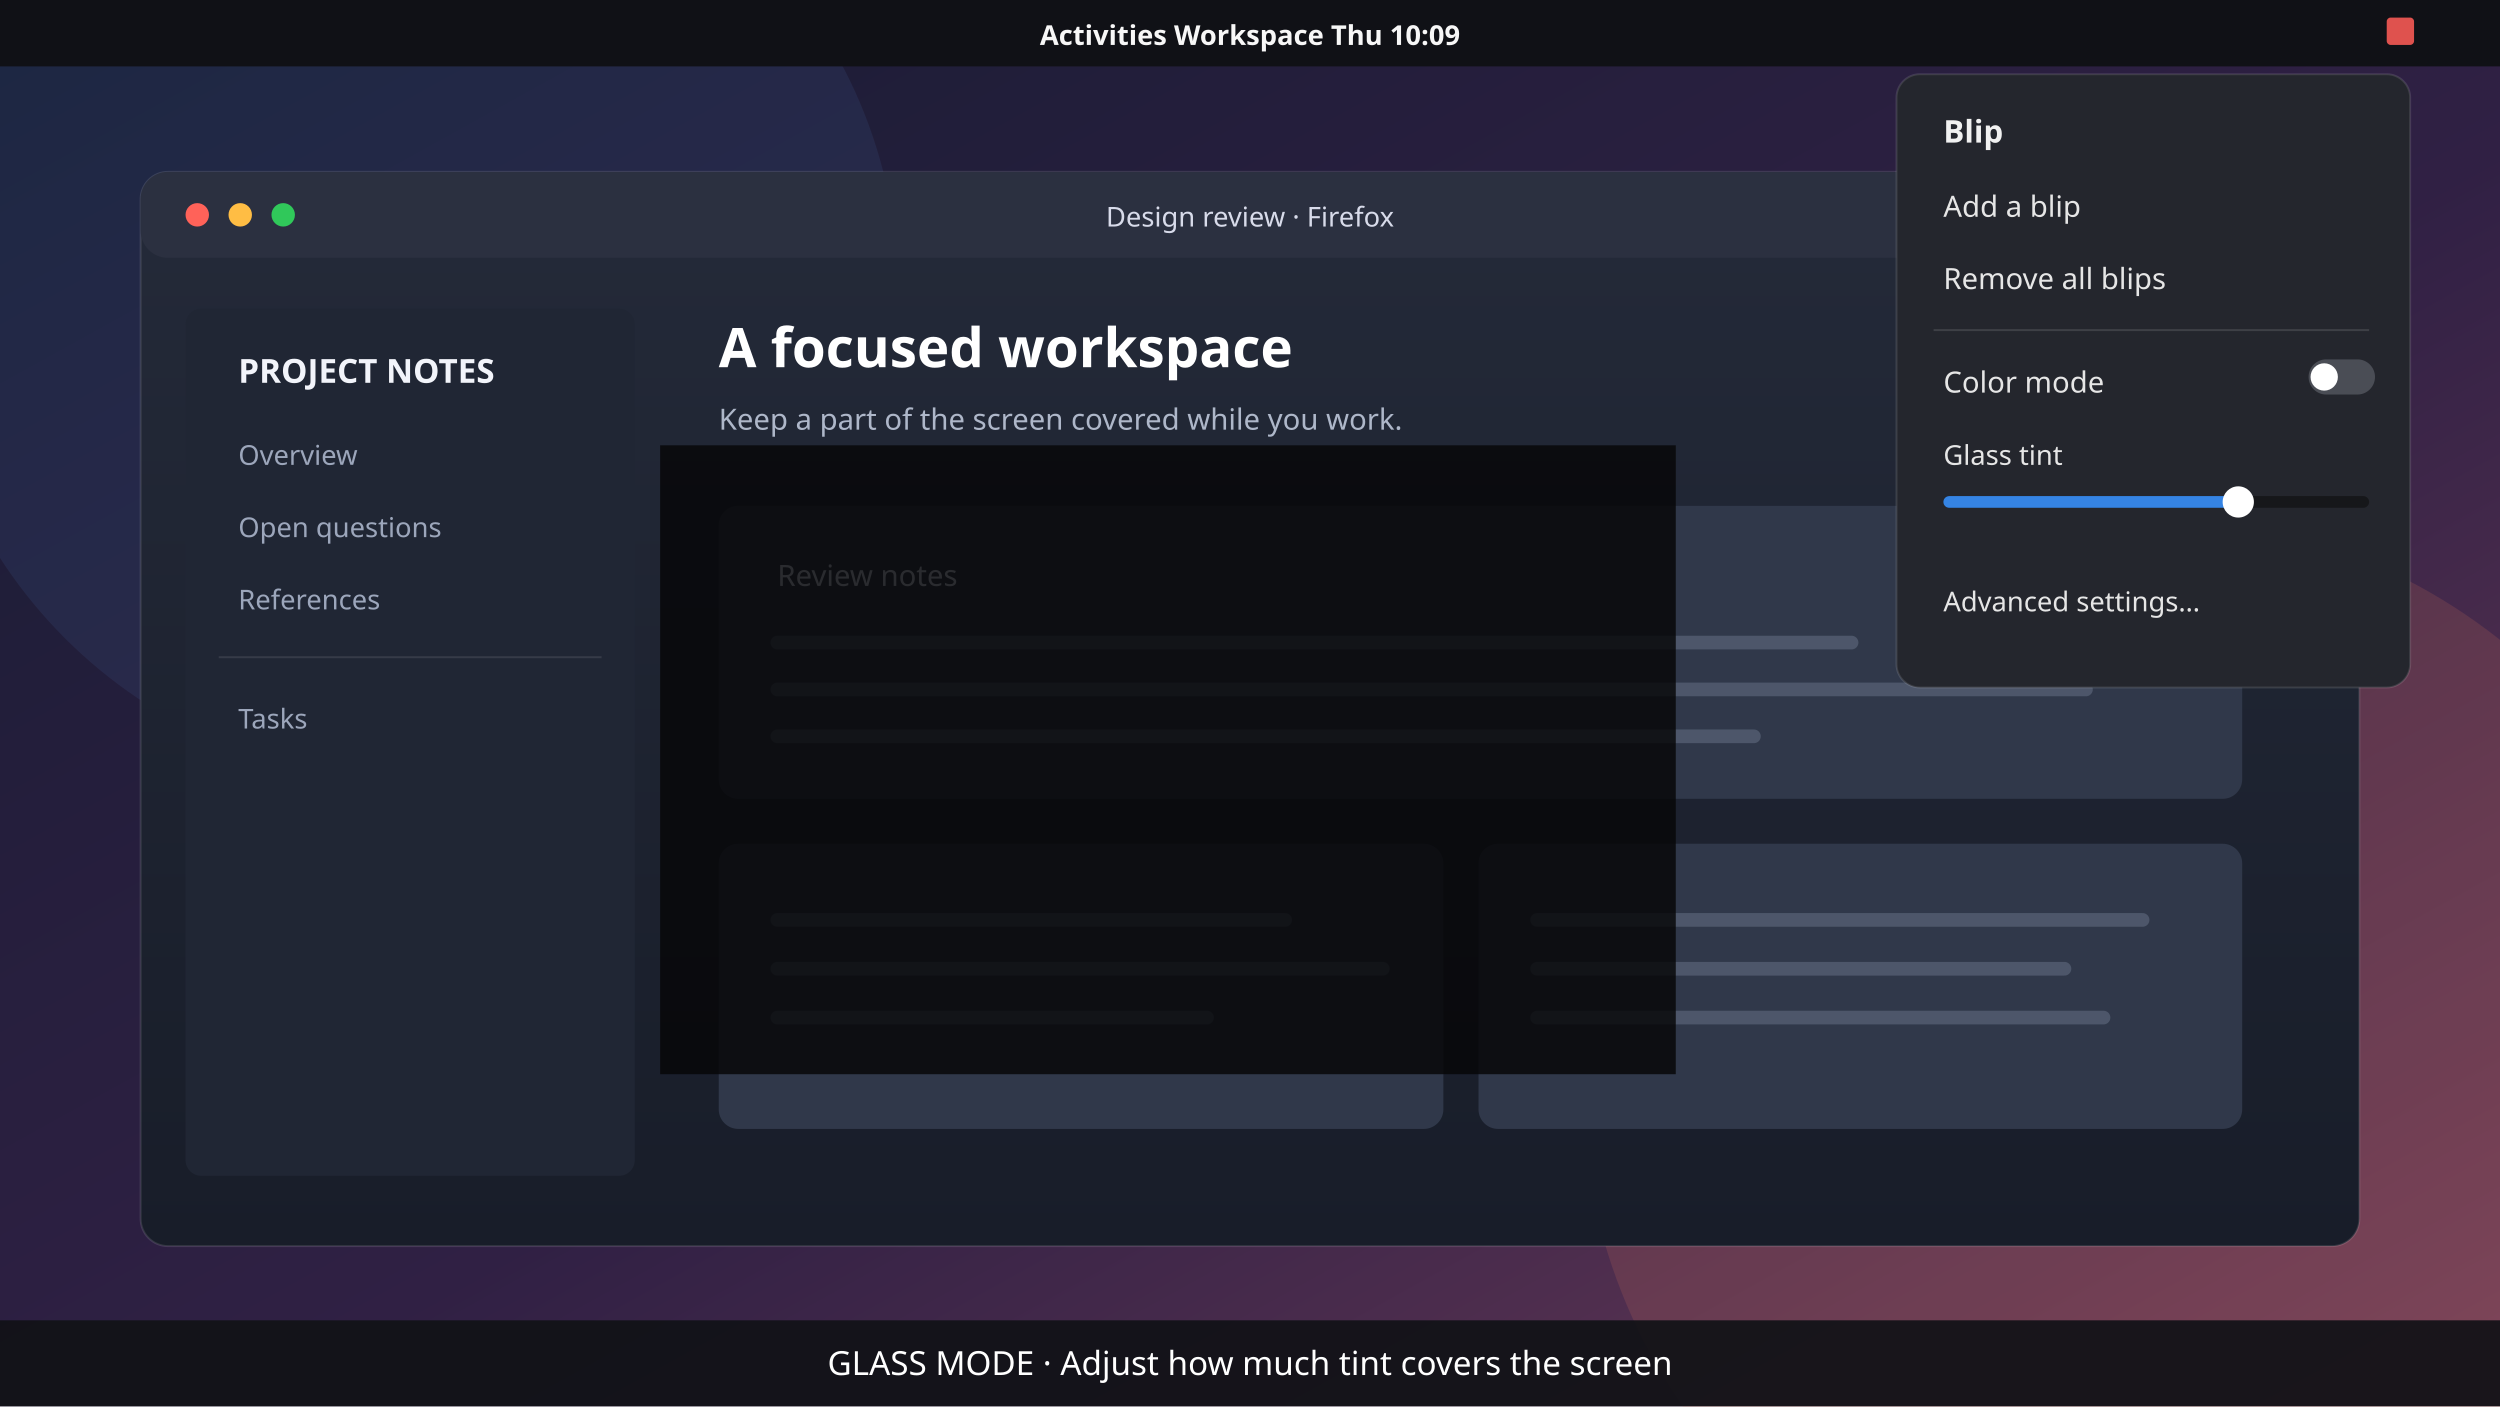
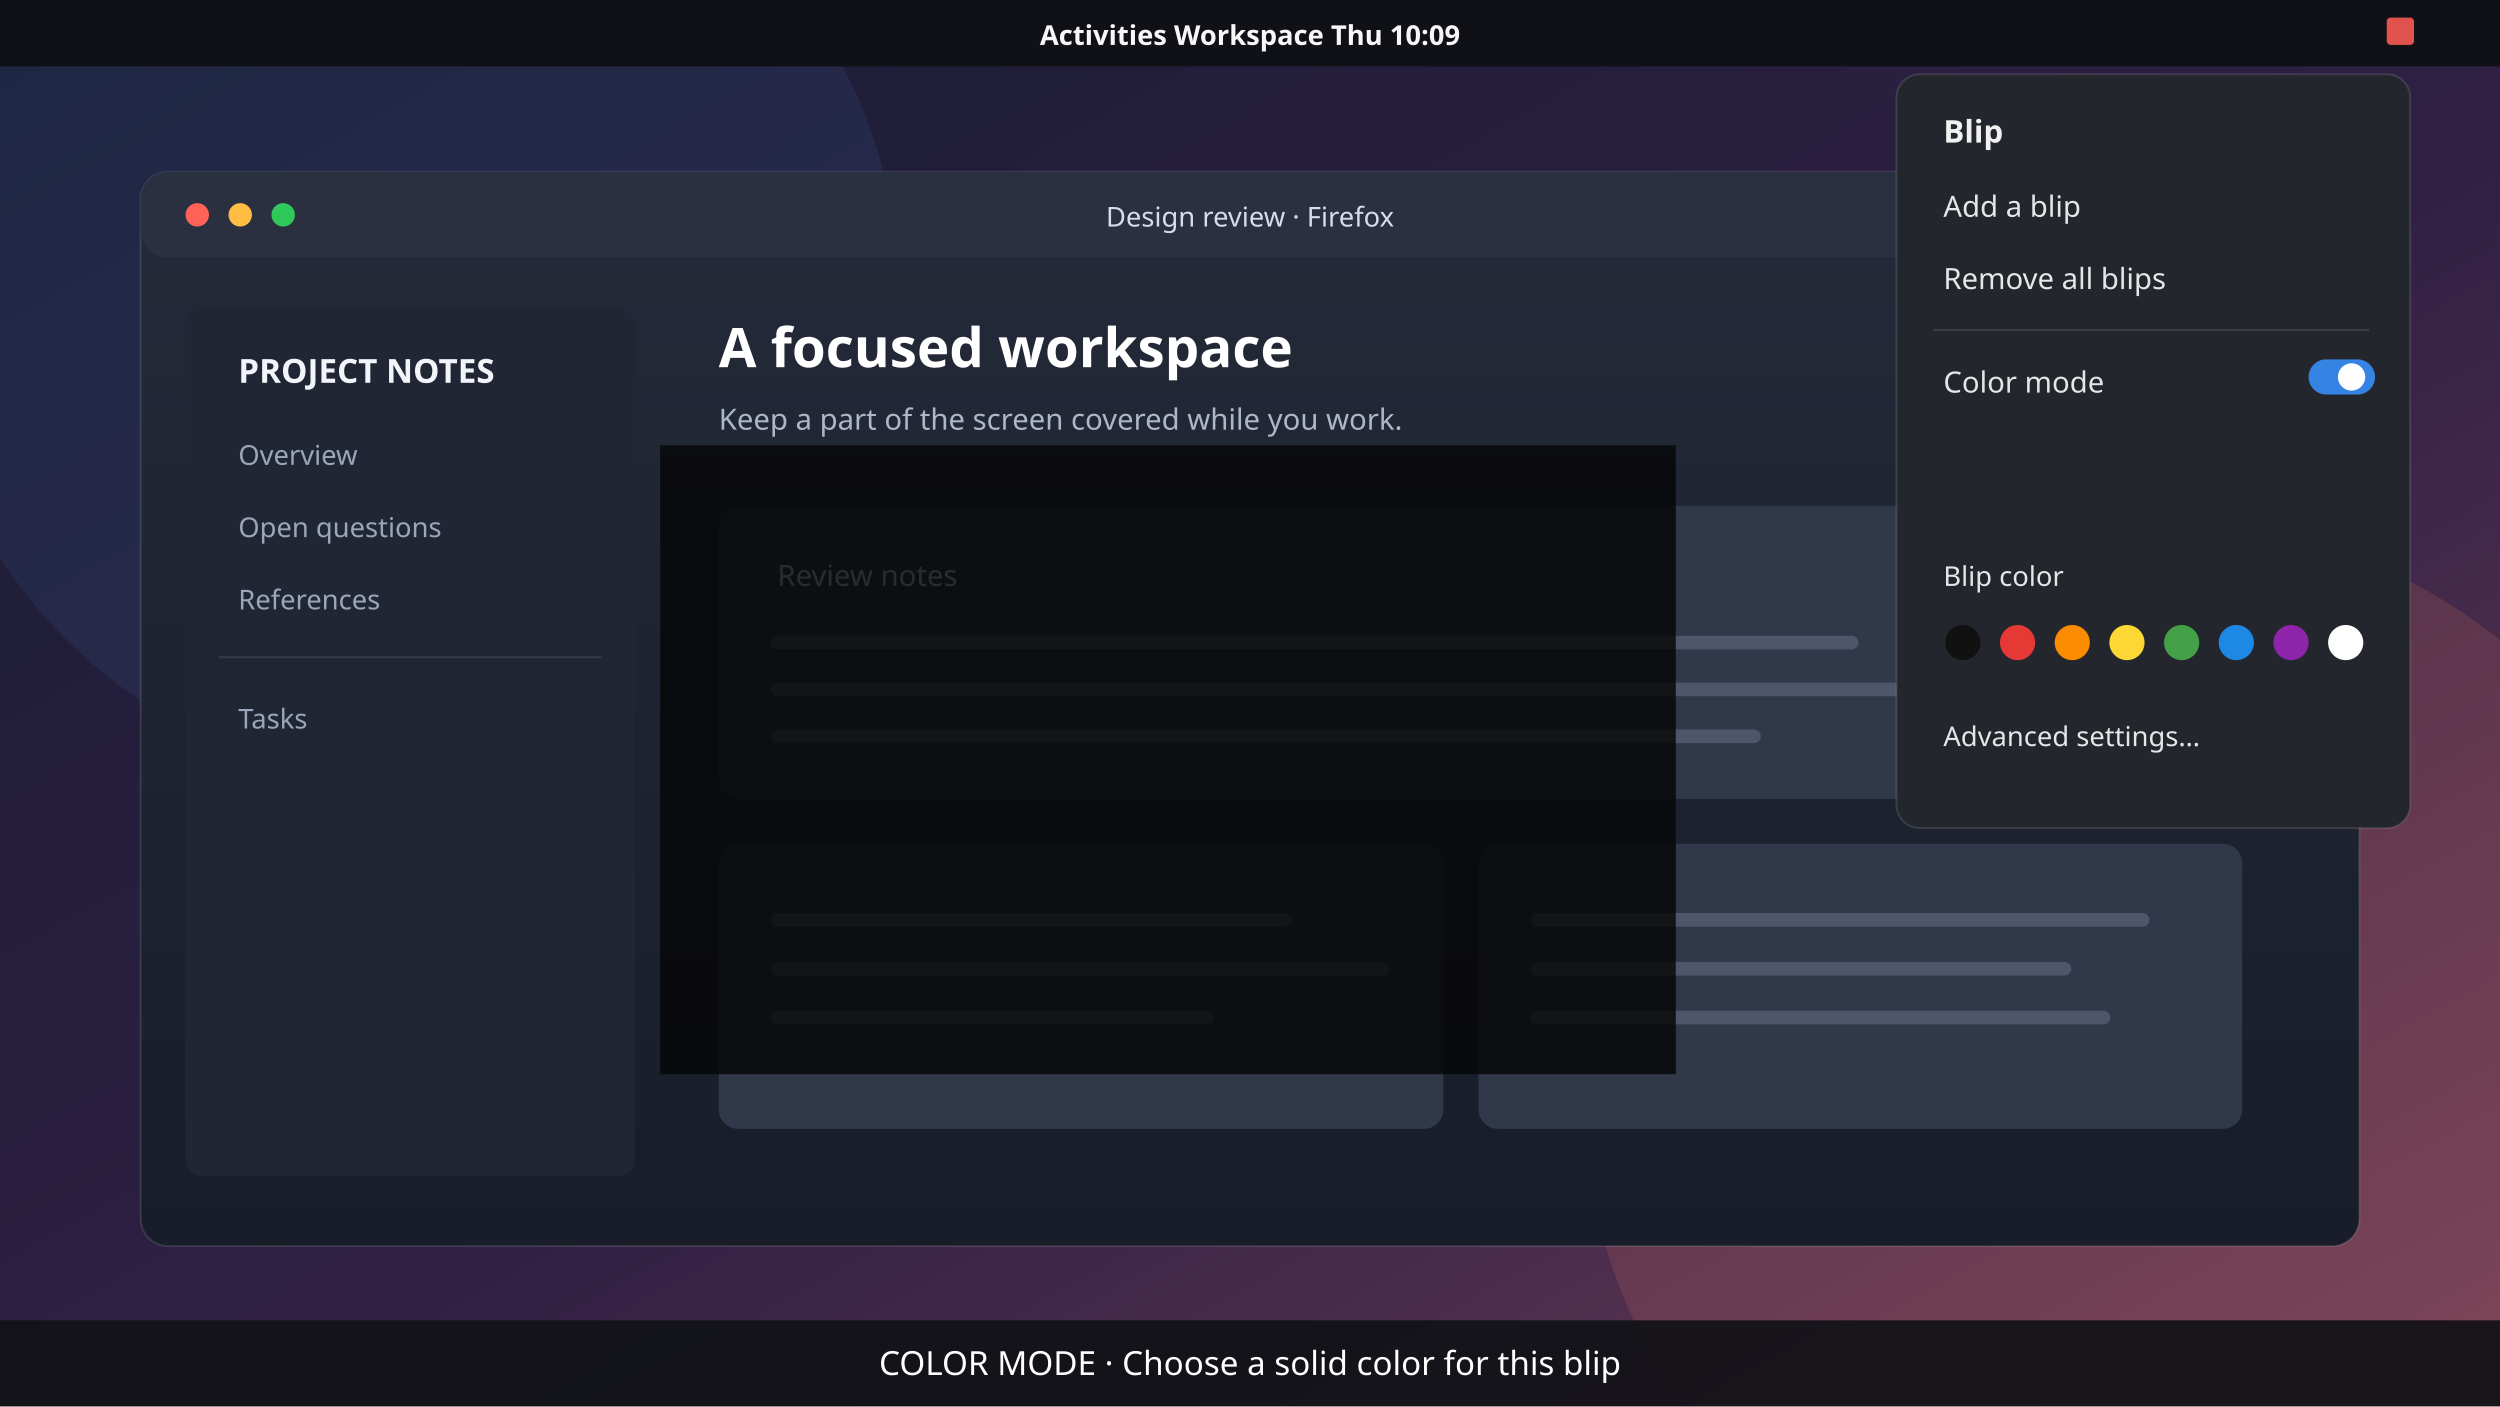
<svg xmlns="http://www.w3.org/2000/svg" width="1280" height="720" viewBox="0 0 1280 720">
  <defs>
    <linearGradient id="bg" x2="1" y2="1">
      <stop stop-color="#161c32" />
      <stop offset=".55" stop-color="#302044" />
      <stop offset="1" stop-color="#6c3b58" />
    </linearGradient>
    <linearGradient id="card" x2="0" y2="1">
      <stop stop-color="#242a39" />
      <stop offset="1" stop-color="#181d29" />
    </linearGradient>
  </defs>
  <rect width="1280" height="720" fill="url(#bg)" />
  <circle cx="1100" cy="555" r="290" fill="#ff895e" opacity=".13" />
  <circle cx="210" cy="150" r="250" fill="#6aa8ff" opacity=".08" />
  <rect width="1280" height="34" fill="#101116" />
  <text x="640" y="23" text-anchor="middle" fill="#f7f7f7" font-family="Cantarell, sans-serif" font-size="14" font-weight="700">Activities        Workspace                                            Thu 10:09</text>
  <rect x="1222" y="9" width="14" height="14" rx="2" fill="#df524e" />
  <rect x="72" y="88" width="1136" height="550" rx="14" fill="url(#card)" stroke="#ffffff" stroke-opacity=".12" />
  <rect x="72" y="88" width="1136" height="44" rx="14" fill="#2b3040" />
  <circle cx="101" cy="110" r="6" fill="#ff6259" />
  <circle cx="123" cy="110" r="6" fill="#ffbd44" />
  <circle cx="145" cy="110" r="6" fill="#30c85a" />
  <text x="640" y="116" text-anchor="middle" fill="#d8dbea" font-family="Cantarell, sans-serif" font-size="14">Design review · Firefox</text>
  <rect x="95" y="158" width="230" height="444" rx="8" fill="#202634" />
  <text x="122" y="196" fill="#f2f4fa" font-family="Cantarell, sans-serif" font-size="17" font-weight="700">PROJECT NOTES</text>
  <text x="122" y="238" fill="#9ca6bb" font-family="Cantarell, sans-serif" font-size="14">Overview</text>
  <text x="122" y="275" fill="#9ca6bb" font-family="Cantarell, sans-serif" font-size="14">Open questions</text>
  <text x="122" y="312" fill="#9ca6bb" font-family="Cantarell, sans-serif" font-size="14">References</text>
  <rect x="112" y="336" width="196" height="1" fill="#ffffff" opacity=".1" />
  <text x="122" y="373" fill="#9ca6bb" font-family="Cantarell, sans-serif" font-size="14">Tasks</text>
  <text x="368" y="188" fill="#ffffff" font-family="Cantarell, sans-serif" font-size="28" font-weight="700">A focused workspace</text>
  <text x="368" y="220" fill="#aeb7c9" font-family="Cantarell, sans-serif" font-size="15">Keep a part of the screen covered while you work.</text>
  <rect x="368" y="259" width="780" height="150" rx="10" fill="#30384a" />
  <text x="398" y="300" fill="#dce3f3" font-family="Cantarell, sans-serif" font-size="15">Review notes</text>
  <path d="M398 329h550 M398 353h670 M398 377h500" stroke="#8390a5" stroke-width="7" stroke-linecap="round" opacity=".35" />
  <rect x="368" y="432" width="371" height="146" rx="10" fill="#30384a" />
  <rect x="757" y="432" width="391" height="146" rx="10" fill="#30384a" />
  <path d="M398 471h260 M398 496h310 M398 521h220 M787 471h310 M787 496h270 M787 521h290" stroke="#8390a5" stroke-width="7" stroke-linecap="round" opacity=".35" />
  <rect x="338" y="228" width="520" height="322" fill="#060607" opacity=".83" />
-   <rect x="971" y="38" width="263" height="314" rx="12" fill="#24262d" stroke="#ffffff" stroke-opacity=".12" />
+   <rect x="971" y="38" width="263" height="386" rx="12" fill="#24262d" stroke="#ffffff" stroke-opacity=".12" />
  <text x="995" y="73" fill="#f1f1f1" font-family="Cantarell, sans-serif" font-size="16" font-weight="700">Blip</text>
  <text x="995" y="111" fill="#e6e6e6" font-family="Cantarell, sans-serif" font-size="15">Add a blip</text>
  <text x="995" y="148" fill="#e6e6e6" font-family="Cantarell, sans-serif" font-size="15">Remove all blips</text>
  <path d="M990 169h223" stroke="#ffffff" opacity=".12" />
  <text x="995" y="201" fill="#e6e6e6" font-family="Cantarell, sans-serif" font-size="15">Color mode</text>
-   <rect x="1182" y="184" width="34" height="18" rx="9" fill="#4a4d55" />
-   <circle cx="1190" cy="193" r="7" fill="#ffffff" />
-   <text x="995" y="238" fill="#e6e6e6" font-family="Cantarell, sans-serif" font-size="14">Glass tint</text>
-   <rect x="995" y="254" width="218" height="6" rx="3" fill="#16171a" />
-   <rect x="995" y="254" width="151" height="6" rx="3" fill="#3584e4" />
-   <circle cx="1146" cy="257" r="8" fill="#ffffff" />
-   <text x="995" y="313" fill="#e6e6e6" font-family="Cantarell, sans-serif" font-size="14">Advanced settings…</text>
+   <rect x="1182" y="184" width="34" height="18" rx="9" fill="#3584e4" />
+   <circle cx="1204" cy="193" r="7" fill="#ffffff" />
+   <text x="995" y="300" fill="#e6e6e6" font-family="Cantarell, sans-serif" font-size="14">Blip color</text>
+   <g>
+     <circle cx="1005" cy="329" r="9" fill="#111" />
+     <circle cx="1033" cy="329" r="9" fill="#e53935" />
+     <circle cx="1061" cy="329" r="9" fill="#fb8c00" />
+     <circle cx="1089" cy="329" r="9" fill="#fdd835" />
+     <circle cx="1117" cy="329" r="9" fill="#43a047" />
+     <circle cx="1145" cy="329" r="9" fill="#1e88e5" />
+     <circle cx="1173" cy="329" r="9" fill="#8e24aa" />
+     <circle cx="1201" cy="329" r="9" fill="#fff" />
+   </g>
+   <text x="995" y="382" fill="#e6e6e6" font-family="Cantarell, sans-serif" font-size="14">Advanced settings…</text>
  <rect x="0" y="676" width="1280" height="44" fill="#101116" opacity=".92" />
-   <text x="640" y="704" text-anchor="middle" fill="#ffffff" font-family="Cantarell, sans-serif" font-size="17">GLASS MODE   ·   Adjust how much tint covers the screen</text>
+   <text x="640" y="704" text-anchor="middle" fill="#ffffff" font-family="Cantarell, sans-serif" font-size="17">COLOR MODE   ·   Choose a solid color for this blip</text>
</svg>
